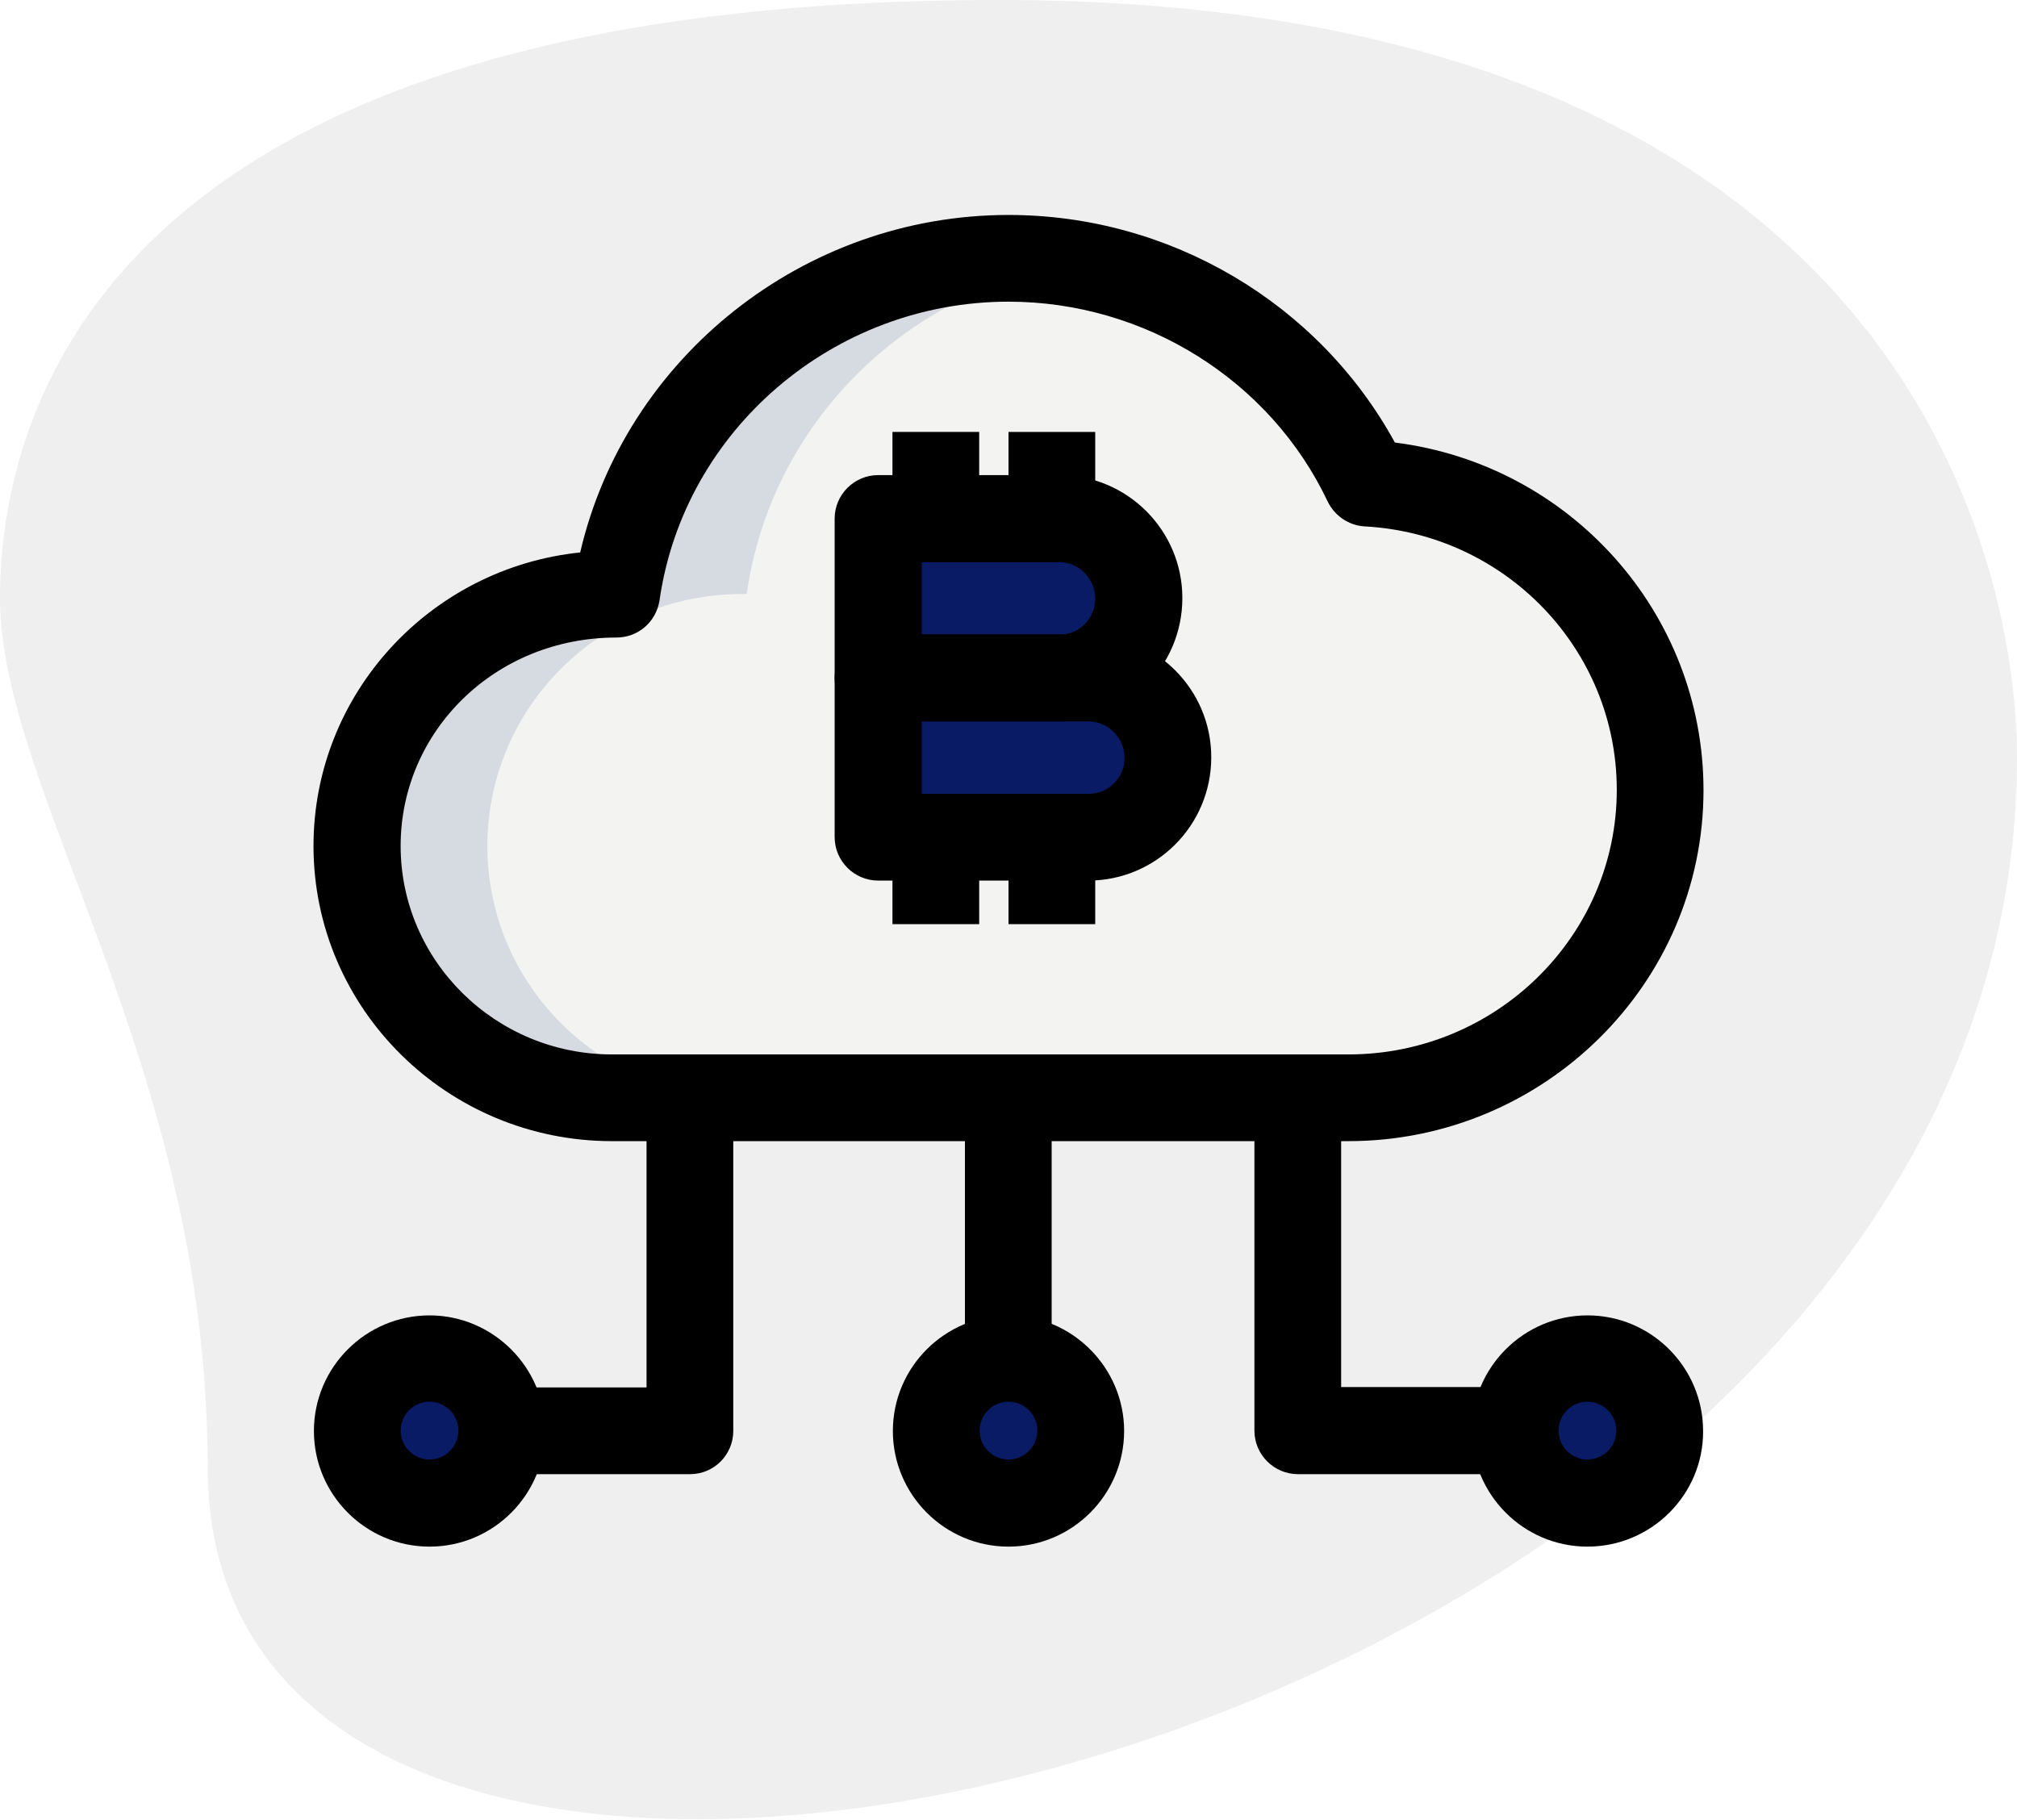
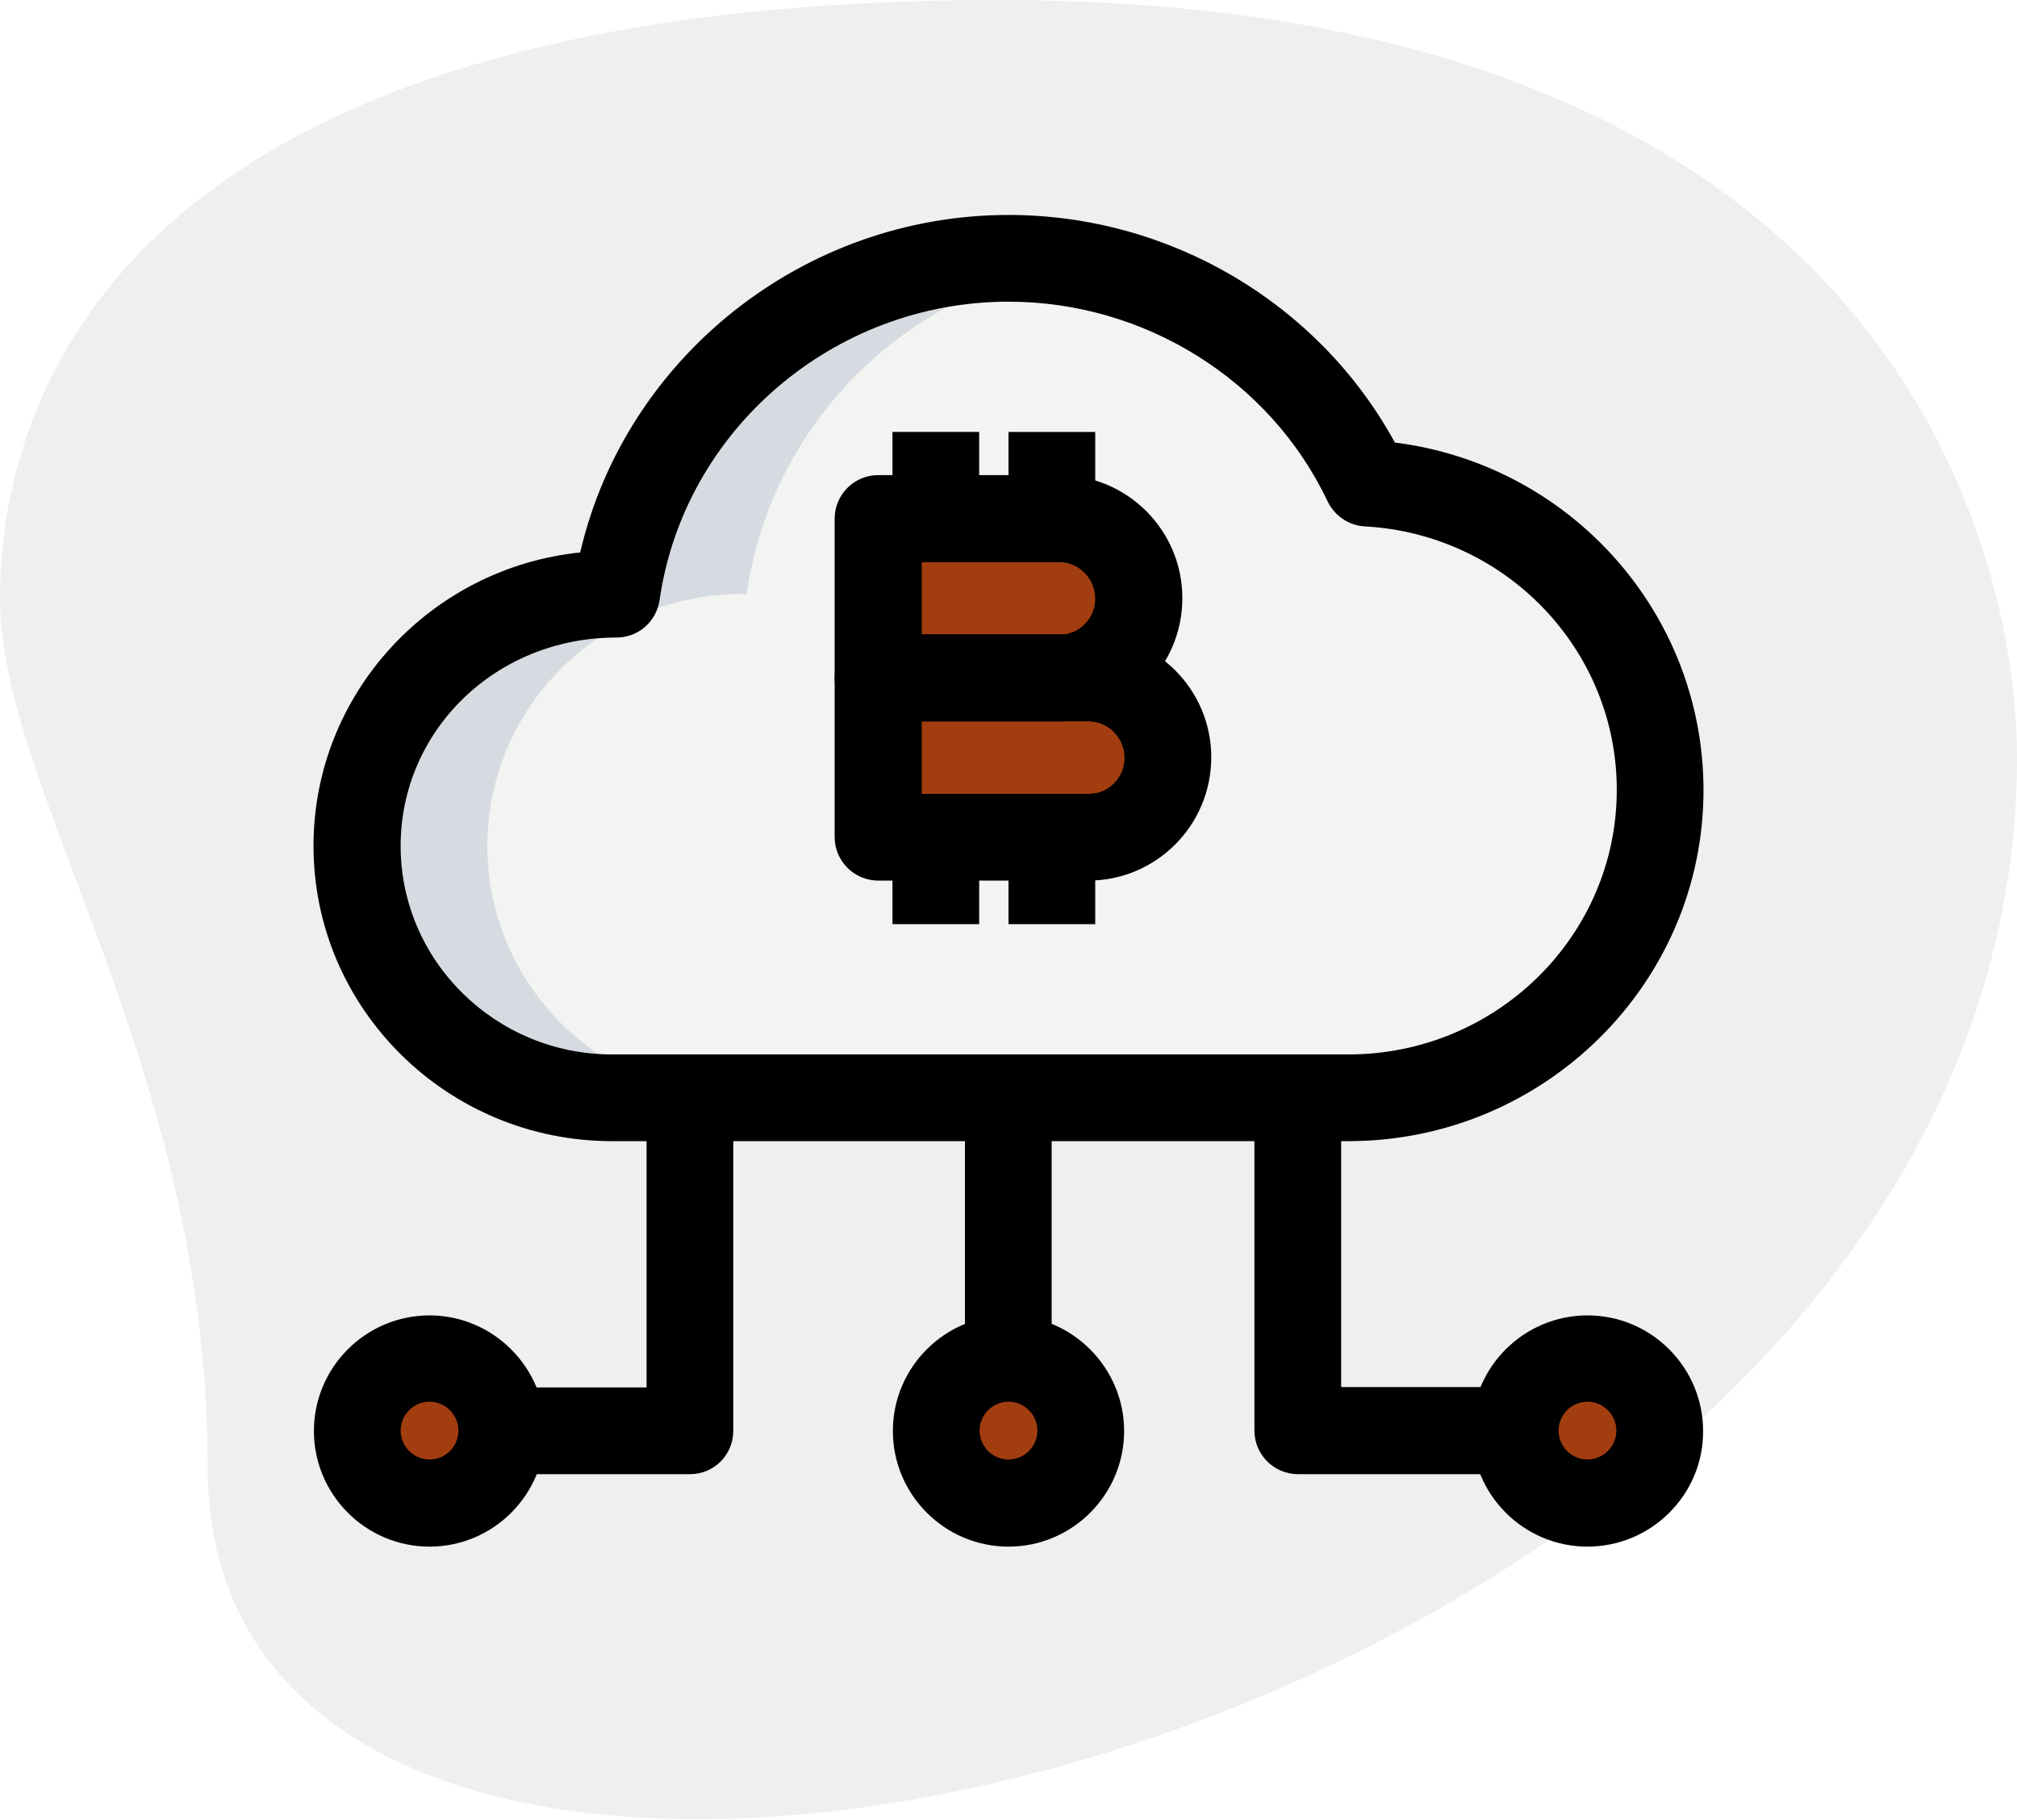
<svg xmlns="http://www.w3.org/2000/svg" xmlns:xlink="http://www.w3.org/1999/xlink" width="495.4" height="446.9">
  <path fill="#efefef" d="M51 360.3C51 261.9 0 194.4 0 147S27.2 0 245.3 0s250.1 133.9 250.1 186.1C495.4 430.2 51 534.5 51 360.3z" />
  <path fill="#f3f3f1" d="M335.8 118.7c-15.4-32.7-49.1-55.3-88.1-55.3-49.1 0-89.6 35.7-96.3 82.5h-1.1c-34.6 0-62.6 27.6-62.6 61.9s28 61.9 62.6 61.9h180.9c42.3 0 76.5-33.8 76.5-75.6 0-40.3-31.7-73.2-71.9-75.4zm-49 67.5c0 10.8-8.7 19.5-19.5 19.5h-51.6v-78.2h44.5c10.8 0 19.5 8.7 19.5 19.5v.1c0 10.8-8.7 19.5-19.5 19.5h7.1c10.8 0 19.5 8.7 19.5 19.5v.1z" />
-   <g fill="#091b65">
+   <g fill="#a23d10">
    <circle cx="105.5" cy="351.4" r="17.8" />
    <circle cx="389.9" cy="351.4" r="17.8" />
    <circle cx="247.7" cy="351.4" r="17.8" />
    <path d="M260.2 166.5h-44.5v-39.1h44.5c10.8 0 19.5 8.7 19.5 19.5v.1c0 10.8-8.7 19.5-19.5 19.5zm7.1 39.2h-51.6v-39.1h51.6c10.8 0 19.5 8.7 19.5 19.5v.1c0 10.7-8.7 19.5-19.5 19.5z" />
  </g>
  <path fill="#d5dbe1" d="M119.7 207.8c0-34.2 28-61.9 62.6-61.9h1.1c5.9-41.5 38.5-74.3 80.2-81.1-5.2-.9-10.5-1.4-15.9-1.4-49.1 0-89.6 35.7-96.3 82.5h-1.1c-34.6 0-62.6 27.6-62.6 61.9s28 61.9 62.6 61.9h32c-34.6 0-62.6-27.7-62.6-61.9z" />
  <use xlink:href="#a" />
  <path d="M389.9 379.9c-15.7 0-28.4-12.8-28.4-28.4 0-15.7 12.8-28.4 28.4-28.4 15.7 0 28.4 12.8 28.4 28.4.1 15.6-12.7 28.4-28.4 28.4zm0-35.6a7.13 7.13 0 0 0-7.1 7.1 7.13 7.13 0 0 0 7.1 7.1 7.13 7.13 0 0 0 7.1-7.1 7.13 7.13 0 0 0-7.1-7.1z" />
  <use xlink:href="#a" x="142.2" />
  <path d="M169.5 362.1h-42.7v-21.3h32v-71.1h21.3v81.8c0 5.8-4.7 10.6-10.6 10.6zm199.1 0h-49.8c-5.9 0-10.7-4.8-10.7-10.7v-81.8h21.3v71.1h39.1v21.4zM237 269.7h21.3v60.4H237v-60.4z" />
  <path d="M331.2 280.3H150.3c-40.4 0-73.3-32.5-73.3-72.5 0-37.4 28.7-68.3 65.5-72.1 11.1-47.8 54.8-82.9 105.2-82.9 39.7 0 76.2 21.7 94.9 55.9 43 5.4 75.8 41.8 75.8 85.4 0 47.5-39.2 86.2-87.2 86.2zM247.7 74.1c-42.9 0-79.7 31.5-85.7 73.3-.8 5.3-5.2 9.2-10.6 9.2-29.8 0-53 23-53 51.2s23.3 51.2 51.9 51.2h180.9c36.3 0 65.9-29.1 65.9-65 0-34.4-27.2-62.8-61.9-64.7-3.9-.2-7.4-2.6-9.1-6.1-14.1-29.8-44.9-49.1-78.4-49.1zm12.5 103.1h-44.5c-5.9 0-10.7-4.8-10.7-10.7v-39.1c0-5.9 4.8-10.7 10.7-10.7h44.5c16.6 0 30.2 13.5 30.2 30.2 0 16.8-13.6 30.3-30.2 30.3zm-33.8-21.3h33.8c4.9 0 8.8-4 8.8-8.8 0-5-4-9-8.8-9h-33.8v17.8z" />
  <path d="M267.3 216.3h-51.6c-5.9 0-10.7-4.8-10.7-10.7v-39.1c0-5.9 4.8-10.7 10.7-10.7h51.6c16.6 0 30.2 13.5 30.2 30.2 0 16.8-13.6 30.3-30.2 30.3zM226.4 195h41c4.9 0 8.8-4 8.8-8.8 0-5-4-9-8.8-9h-41V195zm-7.2-88.9h21.3v21.3h-21.3v-21.3z" />
  <path d="M247.7 106.1H269v21.3h-21.3v-21.3zm0 99.6H269V227h-21.3v-21.3zm-28.5 0h21.3V227h-21.3v-21.3z" />
  <defs>
    <path id="a" d="M105.5 379.9c-15.7 0-28.4-12.8-28.4-28.4 0-15.7 12.8-28.4 28.4-28.4s28.4 12.8 28.4 28.4-12.7 28.4-28.4 28.4zm0-35.6a7.13 7.13 0 0 0-7.1 7.1 7.13 7.13 0 0 0 7.1 7.1 7.13 7.13 0 0 0 7.1-7.1 7.13 7.13 0 0 0-7.1-7.1z" />
  </defs>
</svg>
